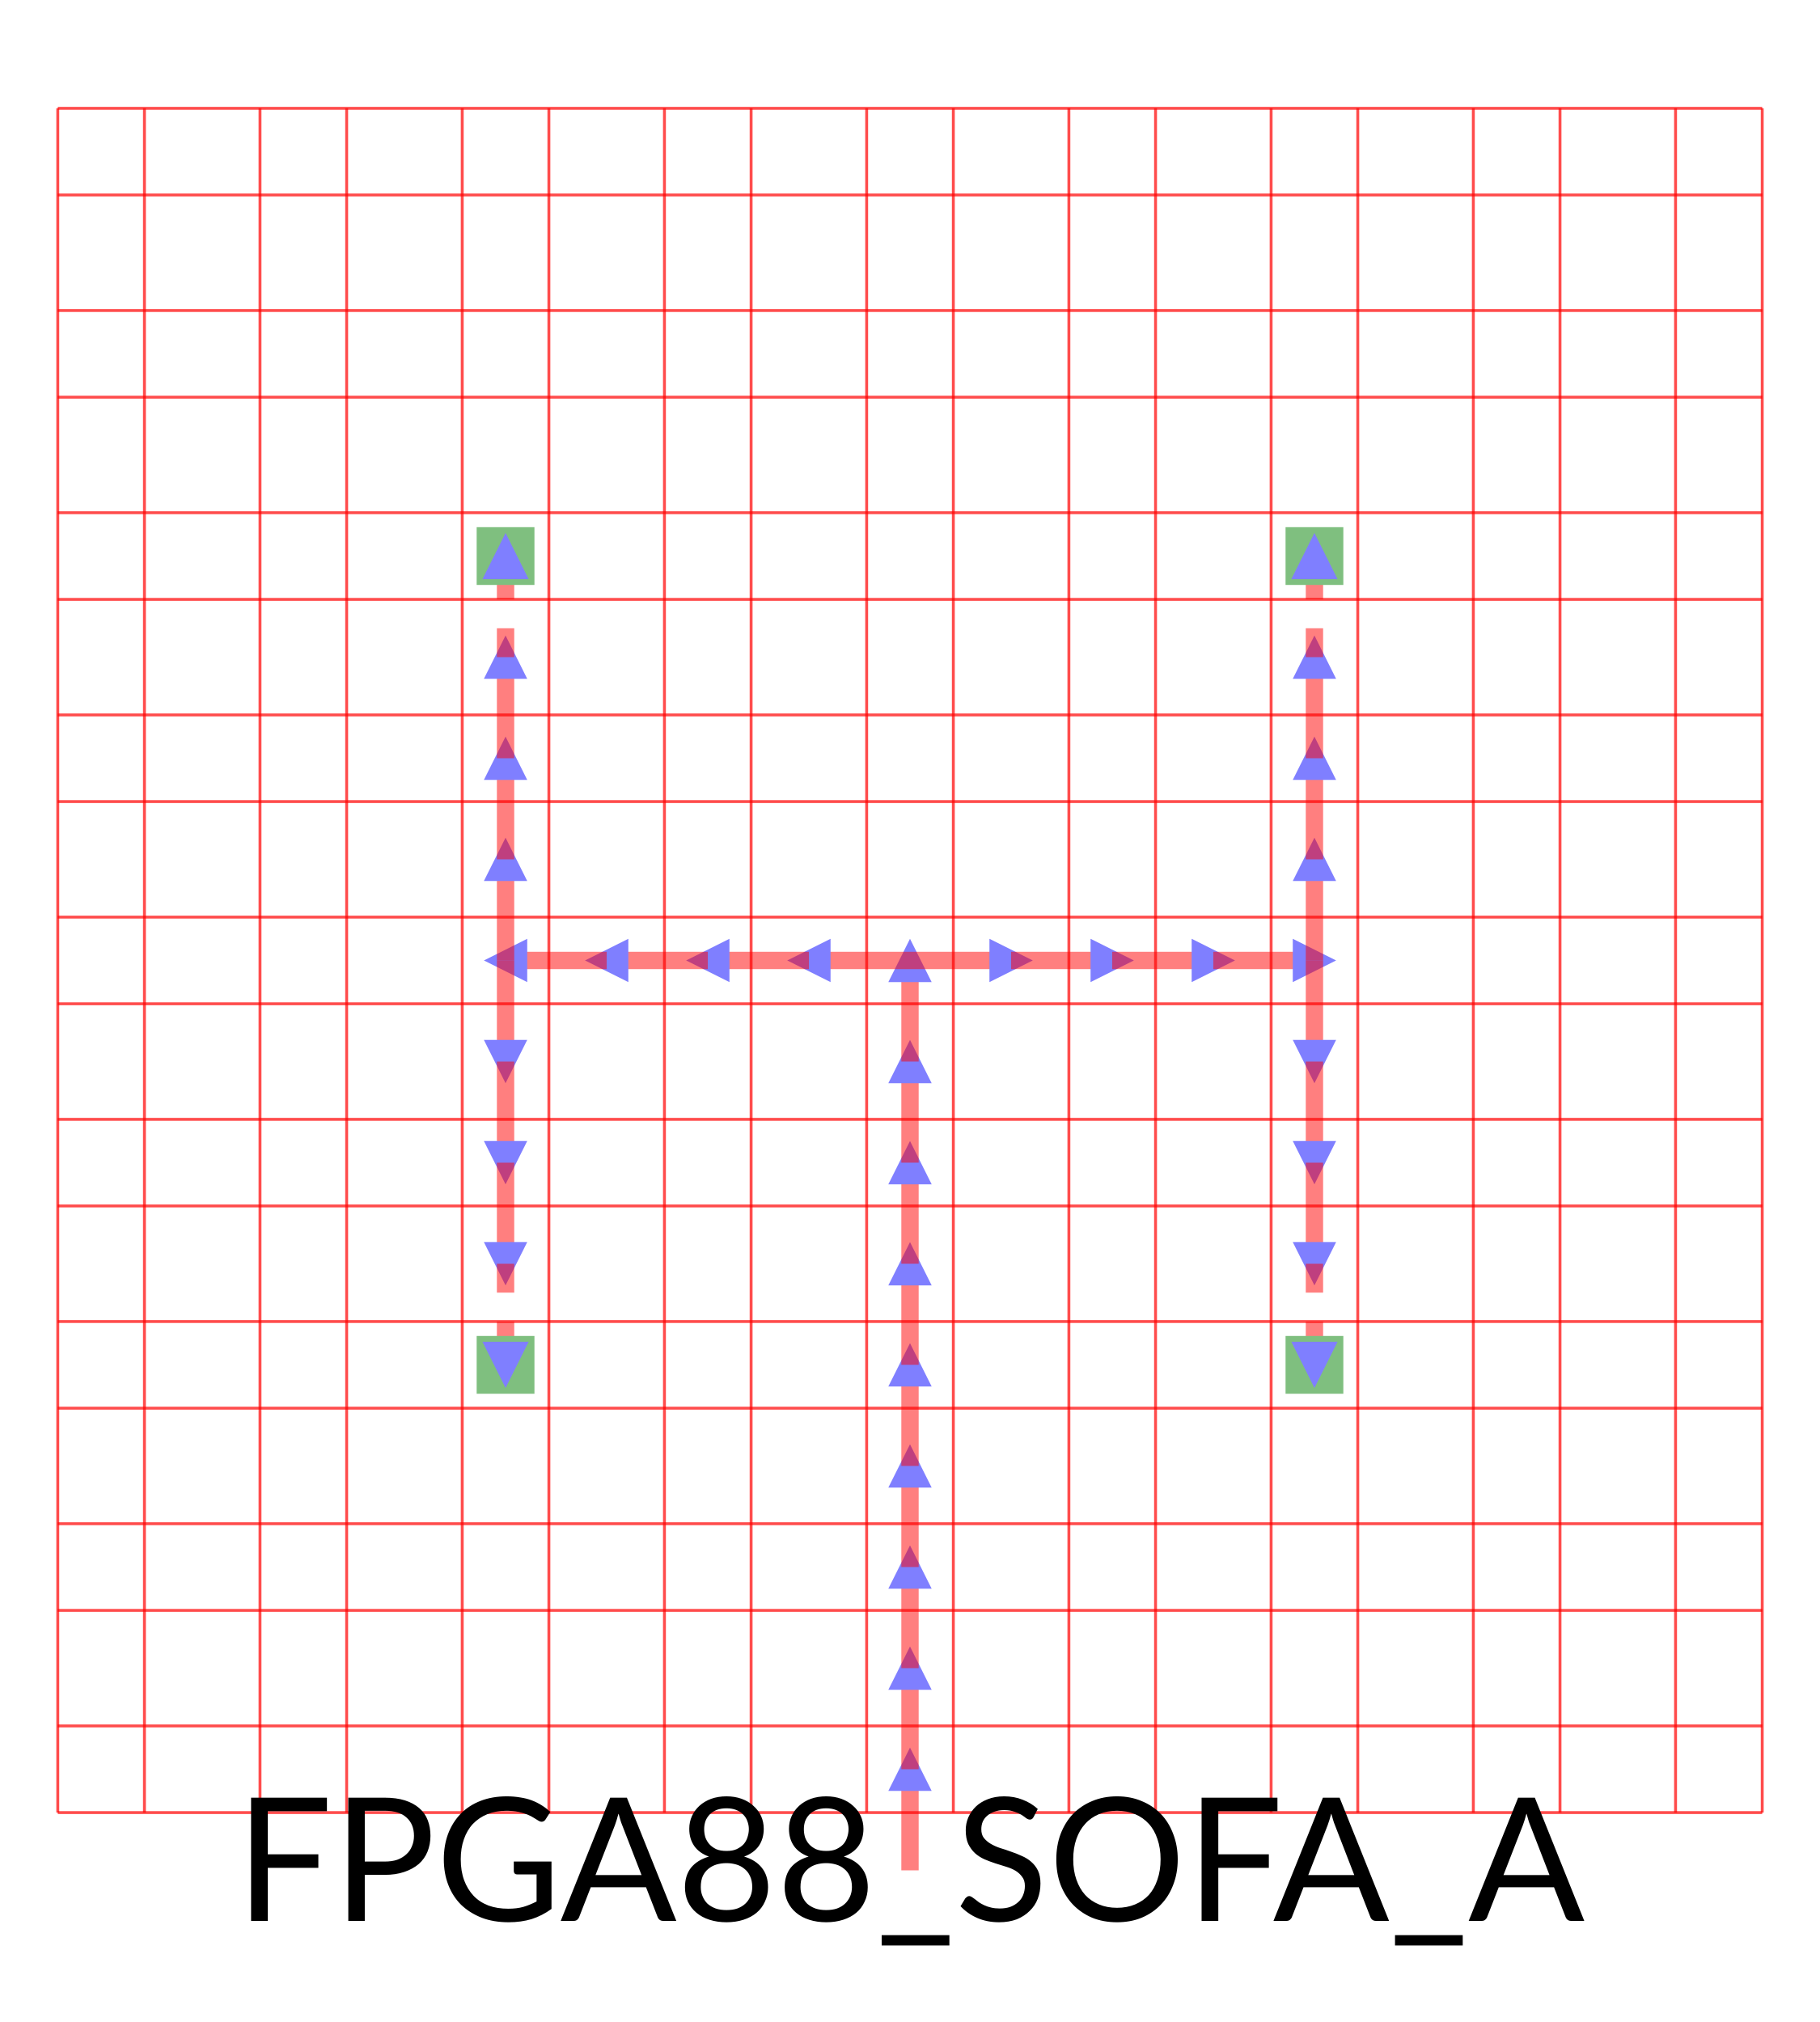
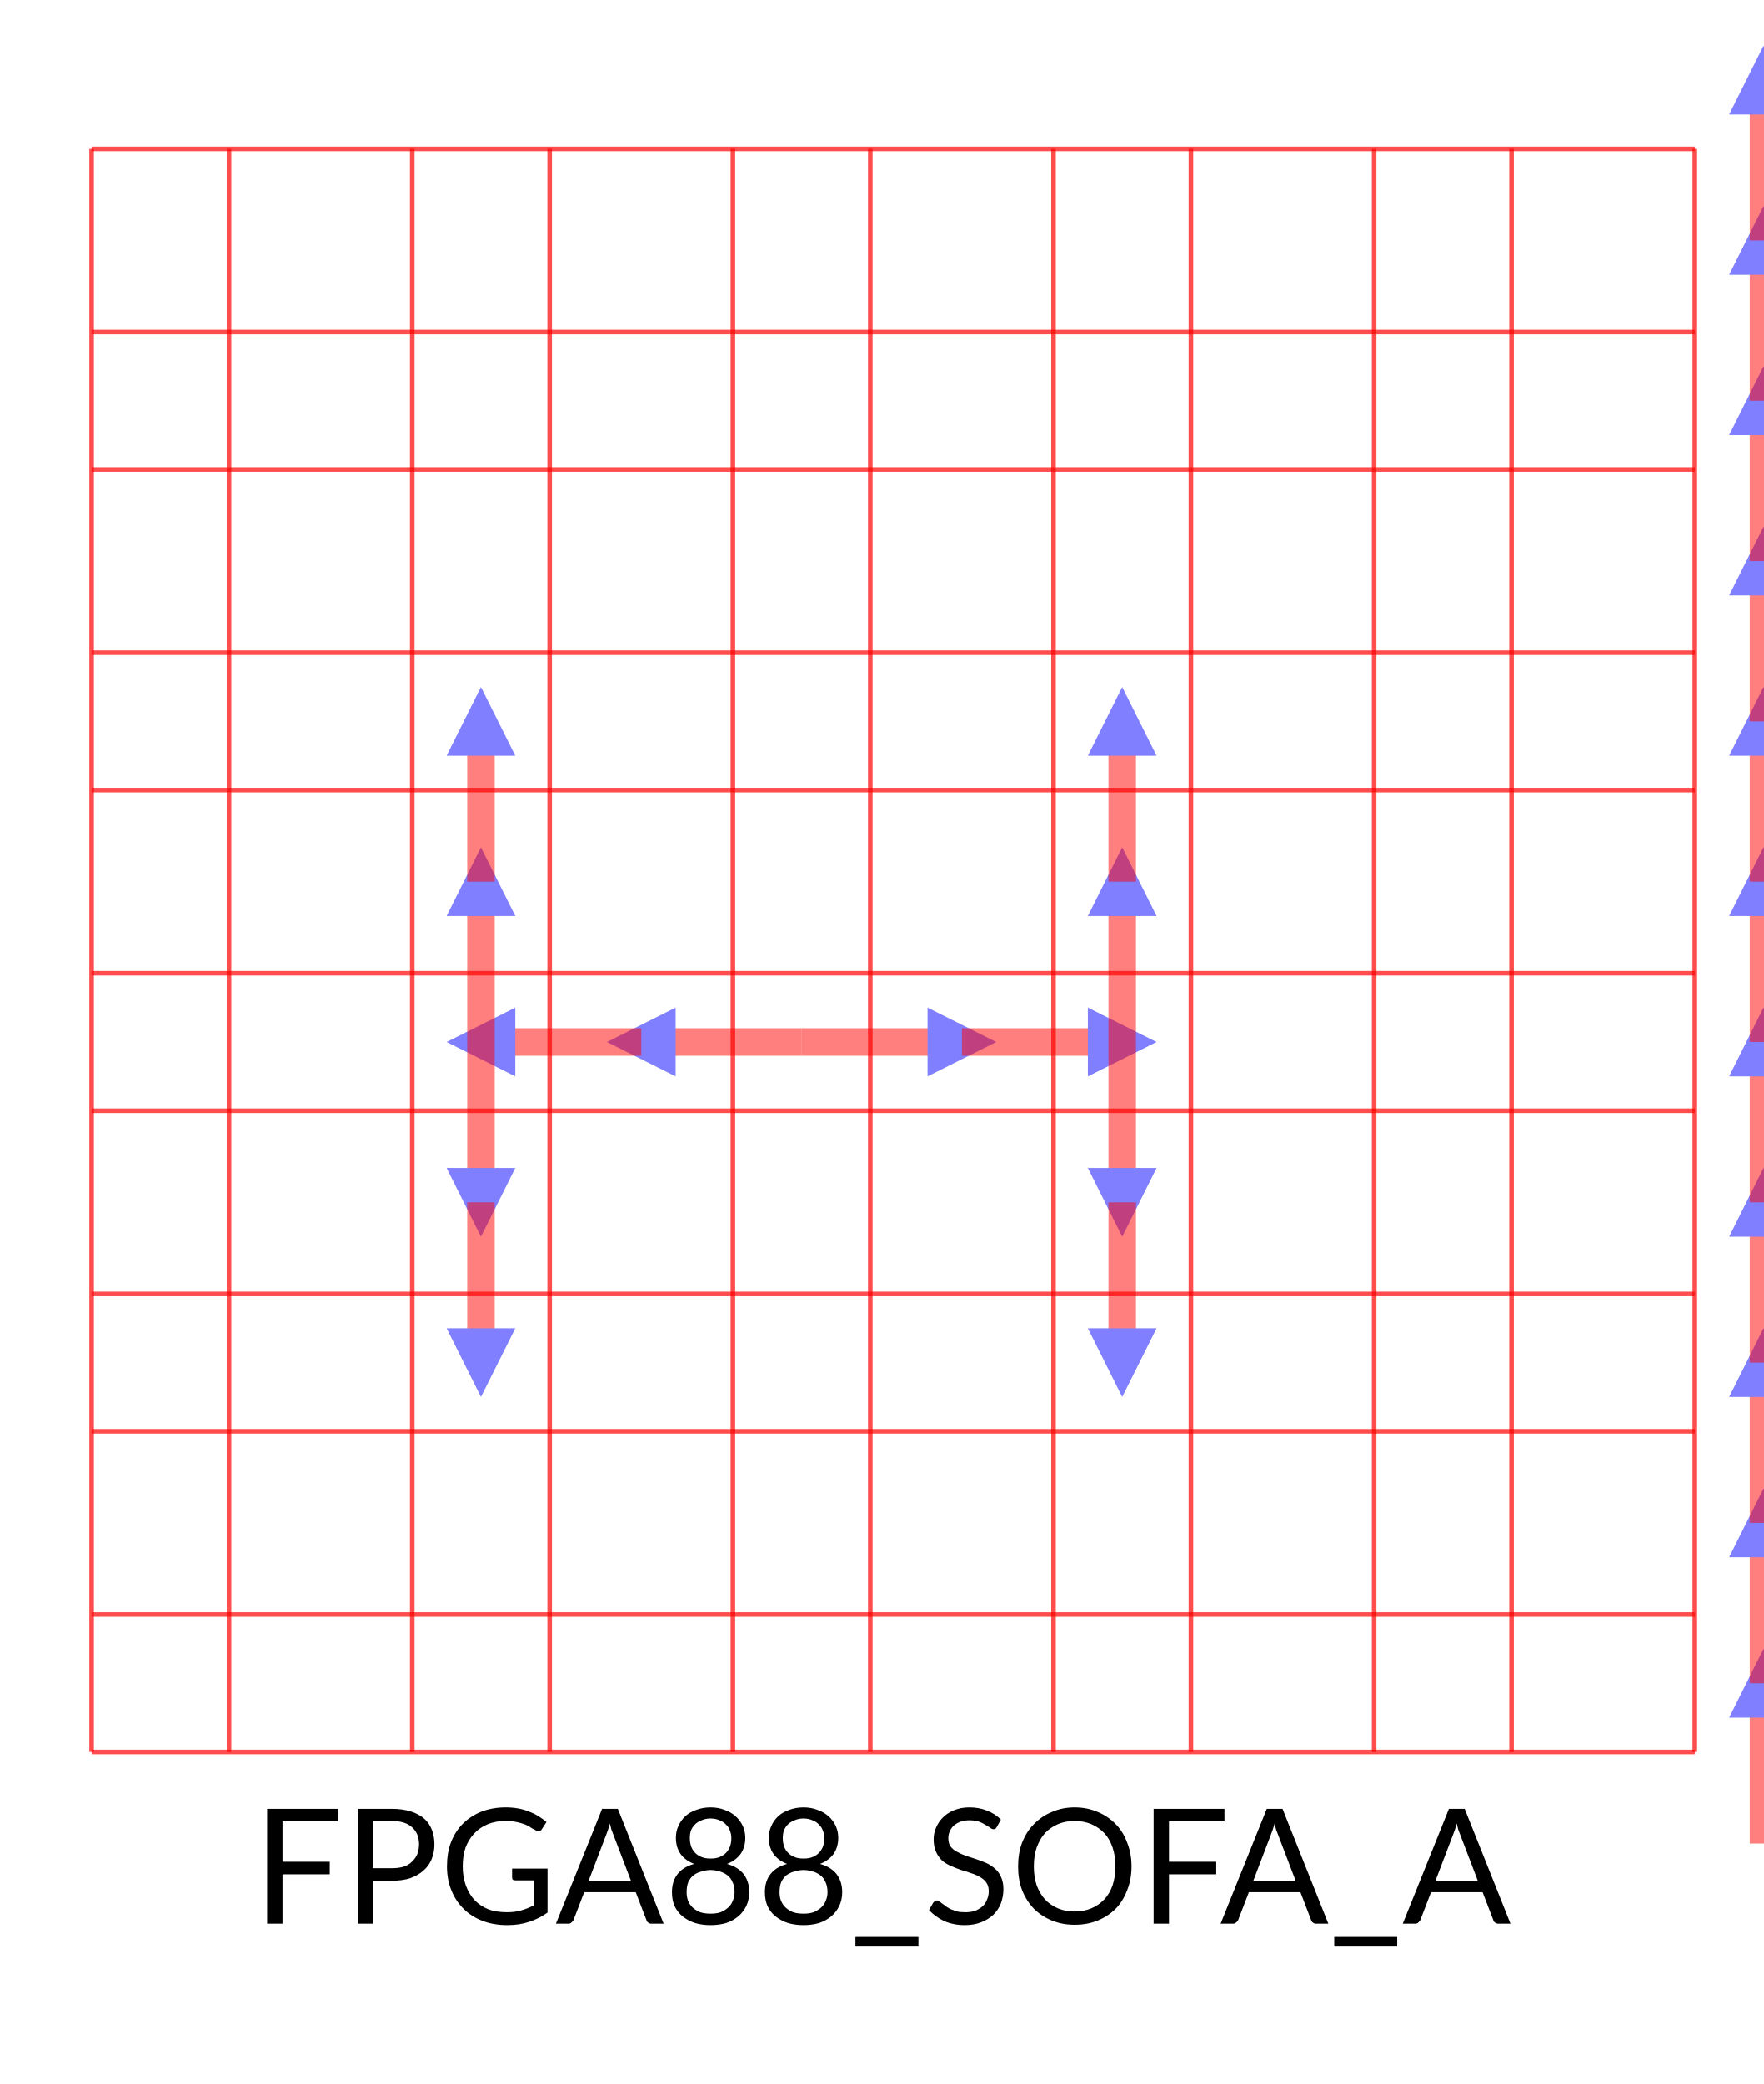
- <svg xmlns="http://www.w3.org/2000/svg" baseProfile="full" height="140" version="1.1" viewBox="0,-129.5,126,140" width="126">
+ <svg xmlns="http://www.w3.org/2000/svg" baseProfile="full" height="91" version="1.1" viewBox="0,-80.5,77,91" width="77">
  <defs id="id5">
    <marker id="id1" markerHeight="10" markerUnits="strokeWidth" markerWidth="5" orient="auto" refX="30" refY="30" viewBox="0 0 120 120">
      <path d="M 0 0 L 60 30 L 0 60 z" fill="blue" />
    </marker>
    <marker id="id2" markerHeight="10" markerUnits="strokeWidth" markerWidth="5" orient="auto" viewBox="-15 -15 30 30">
      <rect fill="green" height="20" width="20" x="-10" y="-10" />
      <path d="M 8 0 L -8 8 L -8 -8 z" fill="blue" />
    </marker>
    <marker id="id3" markerHeight="10" markerUnits="strokeWidth" markerWidth="5" orient="auto" viewBox="-15 -15 30 30">
      <rect fill="green" height="20" width="20" x="-10" y="-10" />
      <path d="M 8 0 L -8 8 L -8 -8 z" fill="blue" />
    </marker>
    <marker id="id4" markerHeight="10" markerUnits="strokeWidth" markerWidth="5" orient="auto" viewBox="-15 -15 30 30">
      <line stroke="red" stroke-width="5px" x1="0" x2="0" y1="-15" y2="15" />
    </marker>
    <style type="text/css">
                text{font-family: Lato;}
                span{text-anchor: "middle"; alignment_baseline: "middle"}
                .gridLabels{fill: grey;font-style: italic;font-weight: 900}
                .gridmarker{stroke:red; stroke-width:0.2; opacity: 0.7;}
                
                .connection{ opacity: 0.5;
                            marker-end:url(#id1);
                            stroke-width:1.2;}
                .down{stroke-dasharray: 2;
                    marker-end:url(#id3);}
                .up{stroke-dasharray: 2;
                    marker-start:url(#id2);}
                .top{stroke-dasharray: 2;
                    marker-start:url(#id4);}
                .buffer{ filter: hue-rotate(90deg);
                          stroke-width:2; stroke-dasharray:1;}
                </style>
  </defs>
  <g id="markers" transform="scale(1,-1)">
-     <line class="gridmarker" x1="4" x2="4" y1="4" y2="122" />
-     <line class="gridmarker" x1="10" x2="10" y1="4" y2="122" />
-     <line class="gridmarker" x1="18" x2="18" y1="4" y2="122" />
-     <line class="gridmarker" x1="24" x2="24" y1="4" y2="122" />
-     <line class="gridmarker" x1="32" x2="32" y1="4" y2="122" />
-     <line class="gridmarker" x1="38" x2="38" y1="4" y2="122" />
-     <line class="gridmarker" x1="46" x2="46" y1="4" y2="122" />
-     <line class="gridmarker" x1="52" x2="52" y1="4" y2="122" />
-     <line class="gridmarker" x1="60" x2="60" y1="4" y2="122" />
-     <line class="gridmarker" x1="66" x2="66" y1="4" y2="122" />
-     <line class="gridmarker" x1="74" x2="74" y1="4" y2="122" />
-     <line class="gridmarker" x1="80" x2="80" y1="4" y2="122" />
-     <line class="gridmarker" x1="88" x2="88" y1="4" y2="122" />
-     <line class="gridmarker" x1="94" x2="94" y1="4" y2="122" />
-     <line class="gridmarker" x1="102" x2="102" y1="4" y2="122" />
-     <line class="gridmarker" x1="108" x2="108" y1="4" y2="122" />
-     <line class="gridmarker" x1="116" x2="116" y1="4" y2="122" />
-     <line class="gridmarker" x1="122" x2="122" y1="4" y2="122" />
-     <line class="gridmarker" x1="4" x2="122" y1="4" y2="4" />
-     <line class="gridmarker" x1="4" x2="122" y1="10" y2="10" />
-     <line class="gridmarker" x1="4" x2="122" y1="18" y2="18" />
-     <line class="gridmarker" x1="4" x2="122" y1="24" y2="24" />
-     <line class="gridmarker" x1="4" x2="122" y1="32" y2="32" />
-     <line class="gridmarker" x1="4" x2="122" y1="38" y2="38" />
-     <line class="gridmarker" x1="4" x2="122" y1="46" y2="46" />
-     <line class="gridmarker" x1="4" x2="122" y1="52" y2="52" />
-     <line class="gridmarker" x1="4" x2="122" y1="60" y2="60" />
-     <line class="gridmarker" x1="4" x2="122" y1="66" y2="66" />
-     <line class="gridmarker" x1="4" x2="122" y1="74" y2="74" />
-     <line class="gridmarker" x1="4" x2="122" y1="80" y2="80" />
-     <line class="gridmarker" x1="4" x2="122" y1="88" y2="88" />
-     <line class="gridmarker" x1="4" x2="122" y1="94" y2="94" />
-     <line class="gridmarker" x1="4" x2="122" y1="102" y2="102" />
-     <line class="gridmarker" x1="4" x2="122" y1="108" y2="108" />
-     <line class="gridmarker" x1="4" x2="122" y1="116" y2="116" />
-     <line class="gridmarker" x1="4" x2="122" y1="122" y2="122" />
+     <line class="gridmarker" x1="4" x2="4" y1="4" y2="74" />
+     <line class="gridmarker" x1="10" x2="10" y1="4" y2="74" />
+     <line class="gridmarker" x1="18" x2="18" y1="4" y2="74" />
+     <line class="gridmarker" x1="24" x2="24" y1="4" y2="74" />
+     <line class="gridmarker" x1="32" x2="32" y1="4" y2="74" />
+     <line class="gridmarker" x1="38" x2="38" y1="4" y2="74" />
+     <line class="gridmarker" x1="46" x2="46" y1="4" y2="74" />
+     <line class="gridmarker" x1="52" x2="52" y1="4" y2="74" />
+     <line class="gridmarker" x1="60" x2="60" y1="4" y2="74" />
+     <line class="gridmarker" x1="66" x2="66" y1="4" y2="74" />
+     <line class="gridmarker" x1="74" x2="74" y1="4" y2="74" />
+     <line class="gridmarker" x1="4" x2="74" y1="4" y2="4" />
+     <line class="gridmarker" x1="4" x2="74" y1="10" y2="10" />
+     <line class="gridmarker" x1="4" x2="74" y1="18" y2="18" />
+     <line class="gridmarker" x1="4" x2="74" y1="24" y2="24" />
+     <line class="gridmarker" x1="4" x2="74" y1="32" y2="32" />
+     <line class="gridmarker" x1="4" x2="74" y1="38" y2="38" />
+     <line class="gridmarker" x1="4" x2="74" y1="46" y2="46" />
+     <line class="gridmarker" x1="4" x2="74" y1="52" y2="52" />
+     <line class="gridmarker" x1="4" x2="74" y1="60" y2="60" />
+     <line class="gridmarker" x1="4" x2="74" y1="66" y2="66" />
+     <line class="gridmarker" x1="4" x2="74" y1="74" y2="74" />
  </g>
  <g id="main" transform="scale(1,-1)">
-     <line class="connection same" stroke="red" x1="63" x2="63" y1="0" y2="7" />
-     <line class="connection same" stroke="red" x1="63" x2="63" y1="7" y2="14" />
-     <line class="connection same" stroke="red" x1="63" x2="63" y1="14" y2="21" />
-     <line class="connection same" stroke="red" x1="63" x2="63" y1="21" y2="28" />
-     <line class="connection same" stroke="red" x1="63" x2="63" y1="28" y2="35" />
-     <line class="connection same" stroke="red" x1="63" x2="63" y1="35" y2="42" />
-     <line class="connection same" stroke="red" x1="63" x2="63" y1="42" y2="49" />
-     <line class="connection same" stroke="red" x1="63" x2="63" y1="49" y2="56" />
-     <line class="connection same" stroke="red" x1="63" x2="63" y1="56" y2="63" />
-     <line class="connection same" stroke="red" x1="63" x2="70" y1="63" y2="63" />
-     <line class="connection same" stroke="red" x1="70" x2="77" y1="63" y2="63" />
-     <line class="connection same" stroke="red" x1="77" x2="84" y1="63" y2="63" />
-     <line class="connection same" stroke="red" x1="84" x2="91" y1="63" y2="63" />
-     <line class="connection same" stroke="red" x1="91" x2="91" y1="63" y2="70" />
-     <line class="connection same" stroke="red" x1="91" x2="91" y1="70" y2="77" />
-     <line class="connection same" stroke="red" x1="91" x2="91" y1="77" y2="84" />
-     <line class="connection down" stroke="red" x1="91" x2="91" y1="84" y2="91" />
-     <line class="connection same" stroke="red" x1="91" x2="91" y1="63" y2="56" />
-     <line class="connection same" stroke="red" x1="91" x2="91" y1="56" y2="49" />
-     <line class="connection same" stroke="red" x1="91" x2="91" y1="49" y2="42" />
-     <line class="connection down" stroke="red" x1="91" x2="91" y1="42" y2="35" />
-     <line class="connection same" stroke="red" x1="63" x2="56" y1="63" y2="63" />
-     <line class="connection same" stroke="red" x1="56" x2="49" y1="63" y2="63" />
-     <line class="connection same" stroke="red" x1="49" x2="42" y1="63" y2="63" />
-     <line class="connection same" stroke="red" x1="42" x2="35" y1="63" y2="63" />
-     <line class="connection same" stroke="red" x1="35" x2="35" y1="63" y2="70" />
-     <line class="connection same" stroke="red" x1="35" x2="35" y1="70" y2="77" />
-     <line class="connection same" stroke="red" x1="35" x2="35" y1="77" y2="84" />
-     <line class="connection down" stroke="red" x1="35" x2="35" y1="84" y2="91" />
-     <line class="connection same" stroke="red" x1="35" x2="35" y1="63" y2="56" />
-     <line class="connection same" stroke="red" x1="35" x2="35" y1="56" y2="49" />
-     <line class="connection same" stroke="red" x1="35" x2="35" y1="49" y2="42" />
-     <line class="connection down" stroke="red" x1="35" x2="35" y1="42" y2="35" />
+     <line class="connection same" stroke="red" x1="77" x2="77" y1="0" y2="7" />
+     <line class="connection same" stroke="red" x1="77" x2="77" y1="7" y2="14" />
+     <line class="connection same" stroke="red" x1="77" x2="77" y1="14" y2="21" />
+     <line class="connection same" stroke="red" x1="77" x2="77" y1="21" y2="28" />
+     <line class="connection same" stroke="red" x1="77" x2="77" y1="28" y2="35" />
+     <line class="connection same" stroke="red" x1="77" x2="77" y1="35" y2="42" />
+     <line class="connection same" stroke="red" x1="77" x2="77" y1="42" y2="49" />
+     <line class="connection same" stroke="red" x1="77" x2="77" y1="49" y2="56" />
+     <line class="connection same" stroke="red" x1="77" x2="77" y1="56" y2="63" />
+     <line class="connection same" stroke="red" x1="77" x2="77" y1="63" y2="70" />
+     <line class="connection same" stroke="red" x1="77" x2="77" y1="70" y2="77" />
+     <line class="connection same" stroke="red" x1="35" x2="42" y1="35" y2="35" />
+     <line class="connection same" stroke="red" x1="42" x2="49" y1="35" y2="35" />
+     <line class="connection same" stroke="red" x1="49" x2="49" y1="35" y2="42" />
+     <line class="connection same" stroke="red" x1="49" x2="49" y1="42" y2="49" />
+     <line class="connection same" stroke="red" x1="49" x2="49" y1="35" y2="28" />
+     <line class="connection same" stroke="red" x1="49" x2="49" y1="28" y2="21" />
+     <line class="connection same" stroke="red" x1="35" x2="28" y1="35" y2="35" />
+     <line class="connection same" stroke="red" x1="28" x2="21" y1="35" y2="35" />
+     <line class="connection same" stroke="red" x1="21" x2="21" y1="35" y2="42" />
+     <line class="connection same" stroke="red" x1="21" x2="21" y1="42" y2="49" />
+     <line class="connection same" stroke="red" x1="21" x2="21" y1="35" y2="28" />
+     <line class="connection same" stroke="red" x1="21" x2="21" y1="28" y2="21" />
    <g id="text">
-       <text alignment-baseline="middle" class="moduleLabel" fill="black" font-size="11.9" text-anchor="middle" transform="scale(1,-1)" x="63.0" y="3.5">FPGA88_SOFA_A</text>
+       <text alignment-baseline="middle" class="moduleLabel" fill="black" font-size="7.0" text-anchor="middle" transform="scale(1,-1)" x="38.5" y="3.5">FPGA88_SOFA_A</text>
    </g>
  </g>
</svg>
